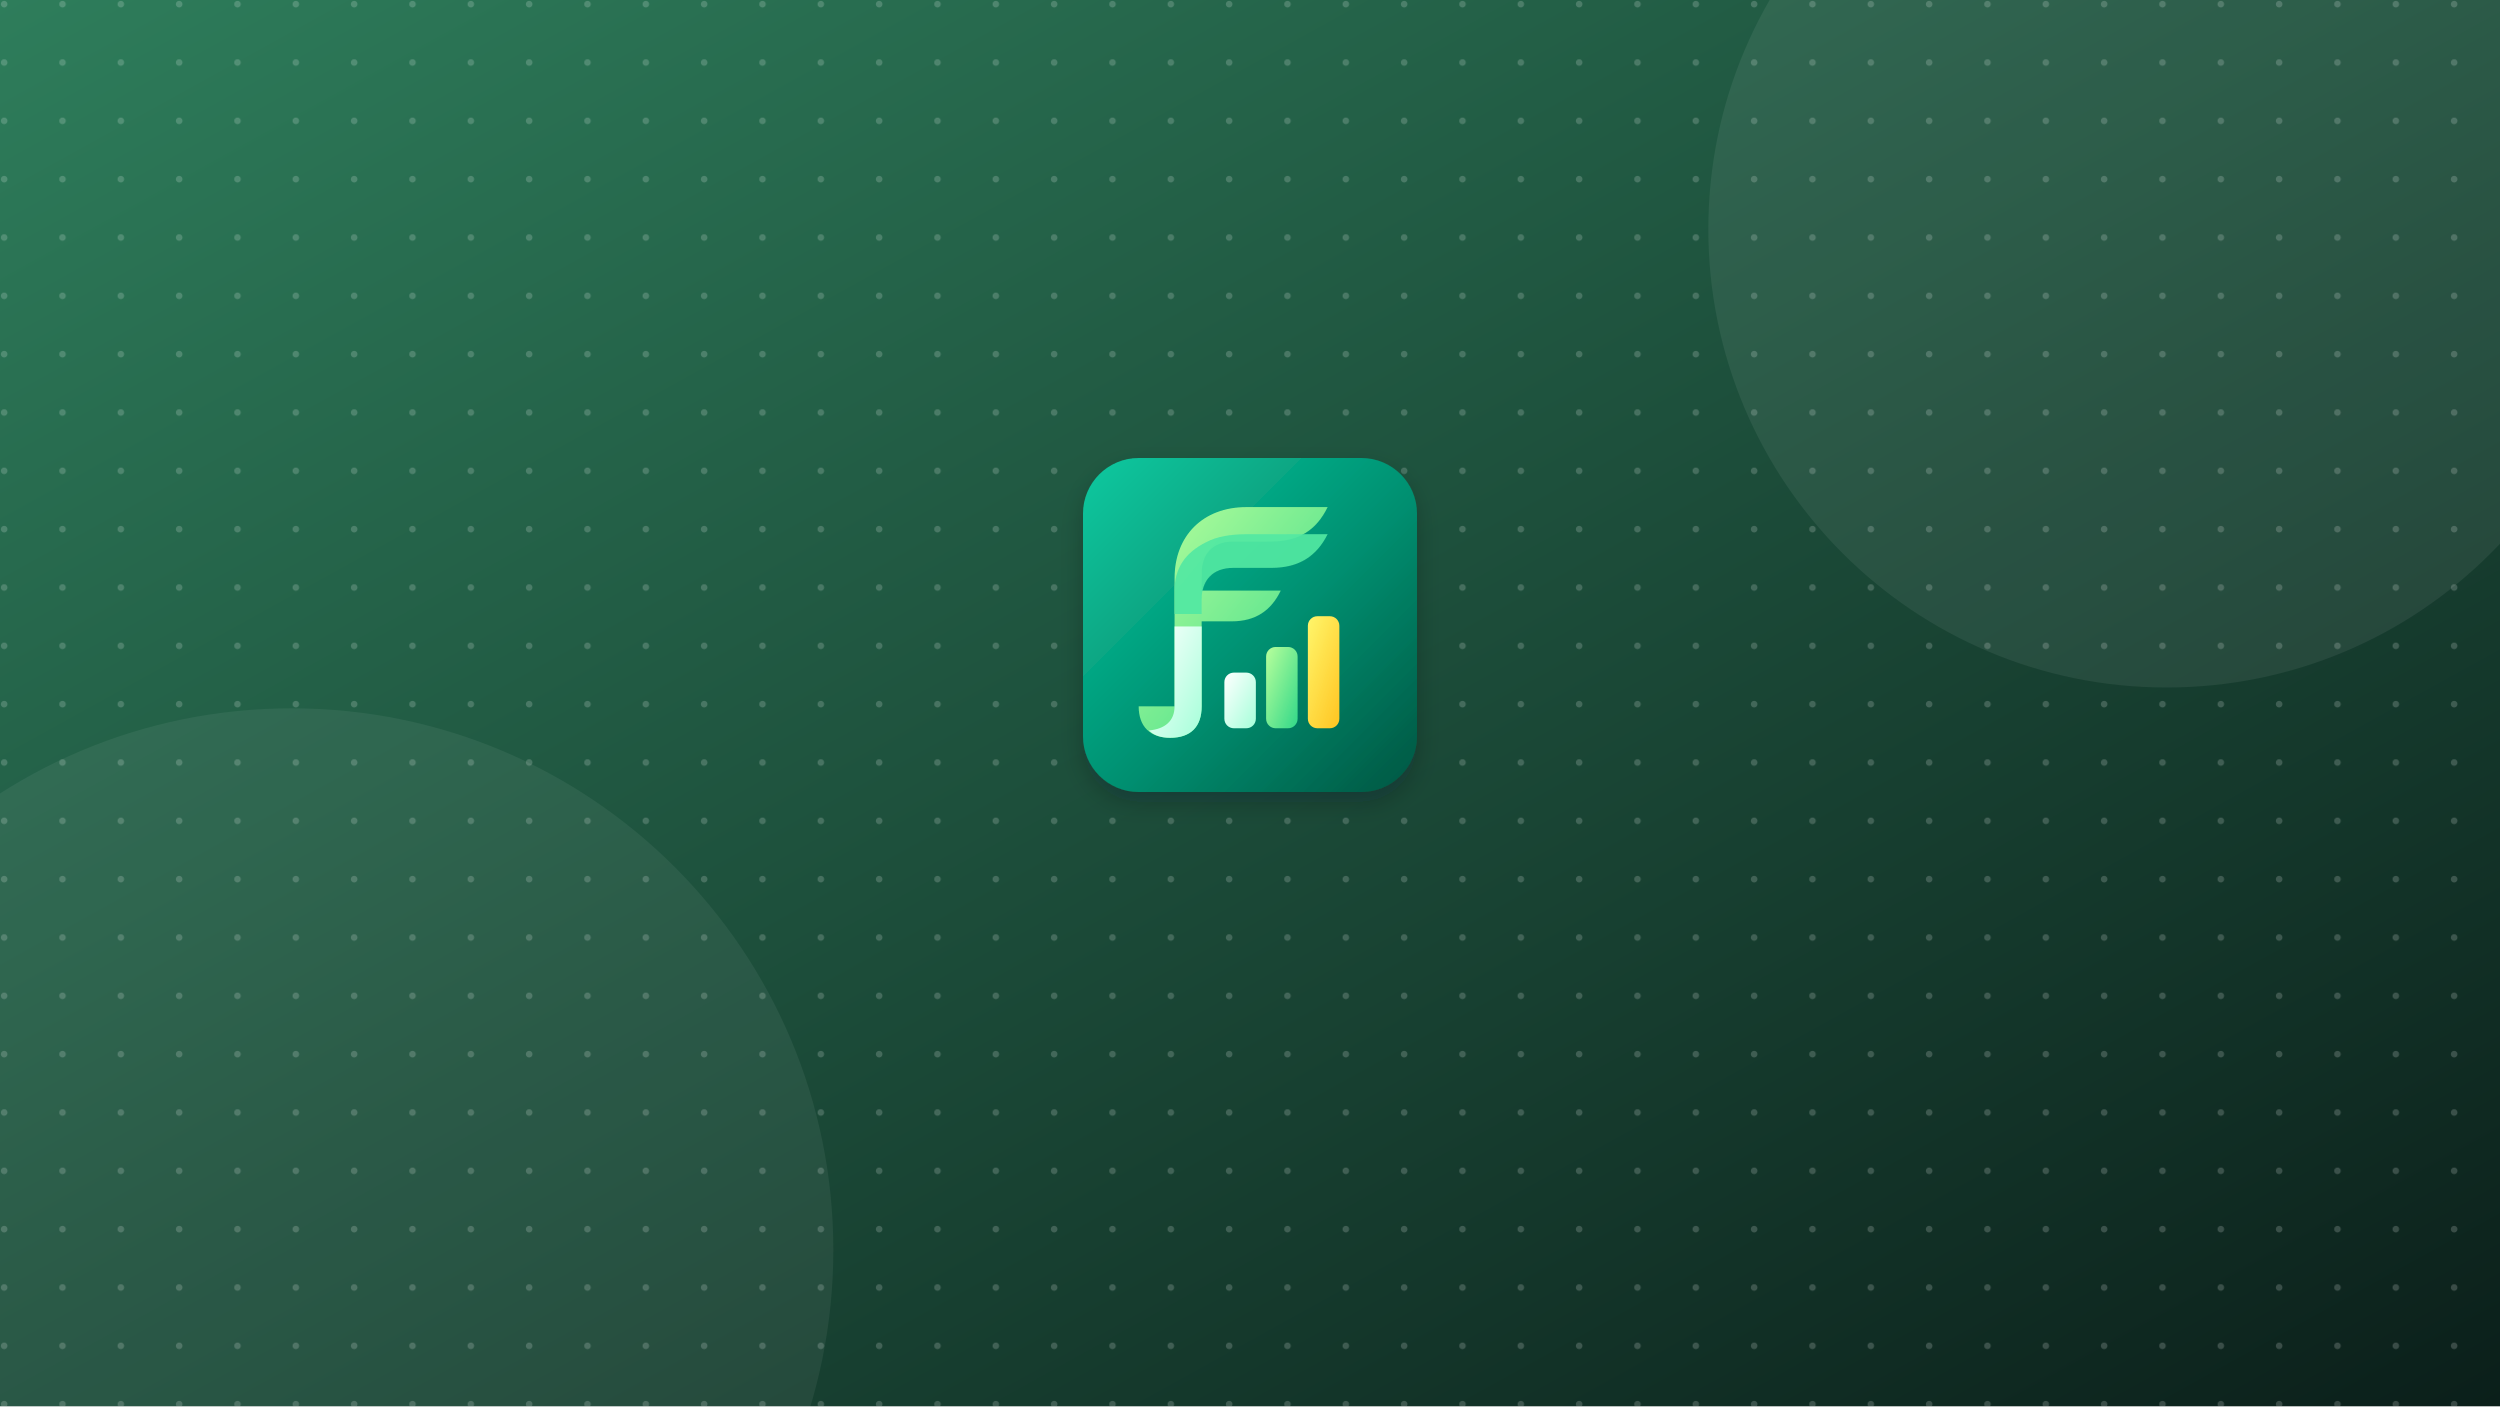
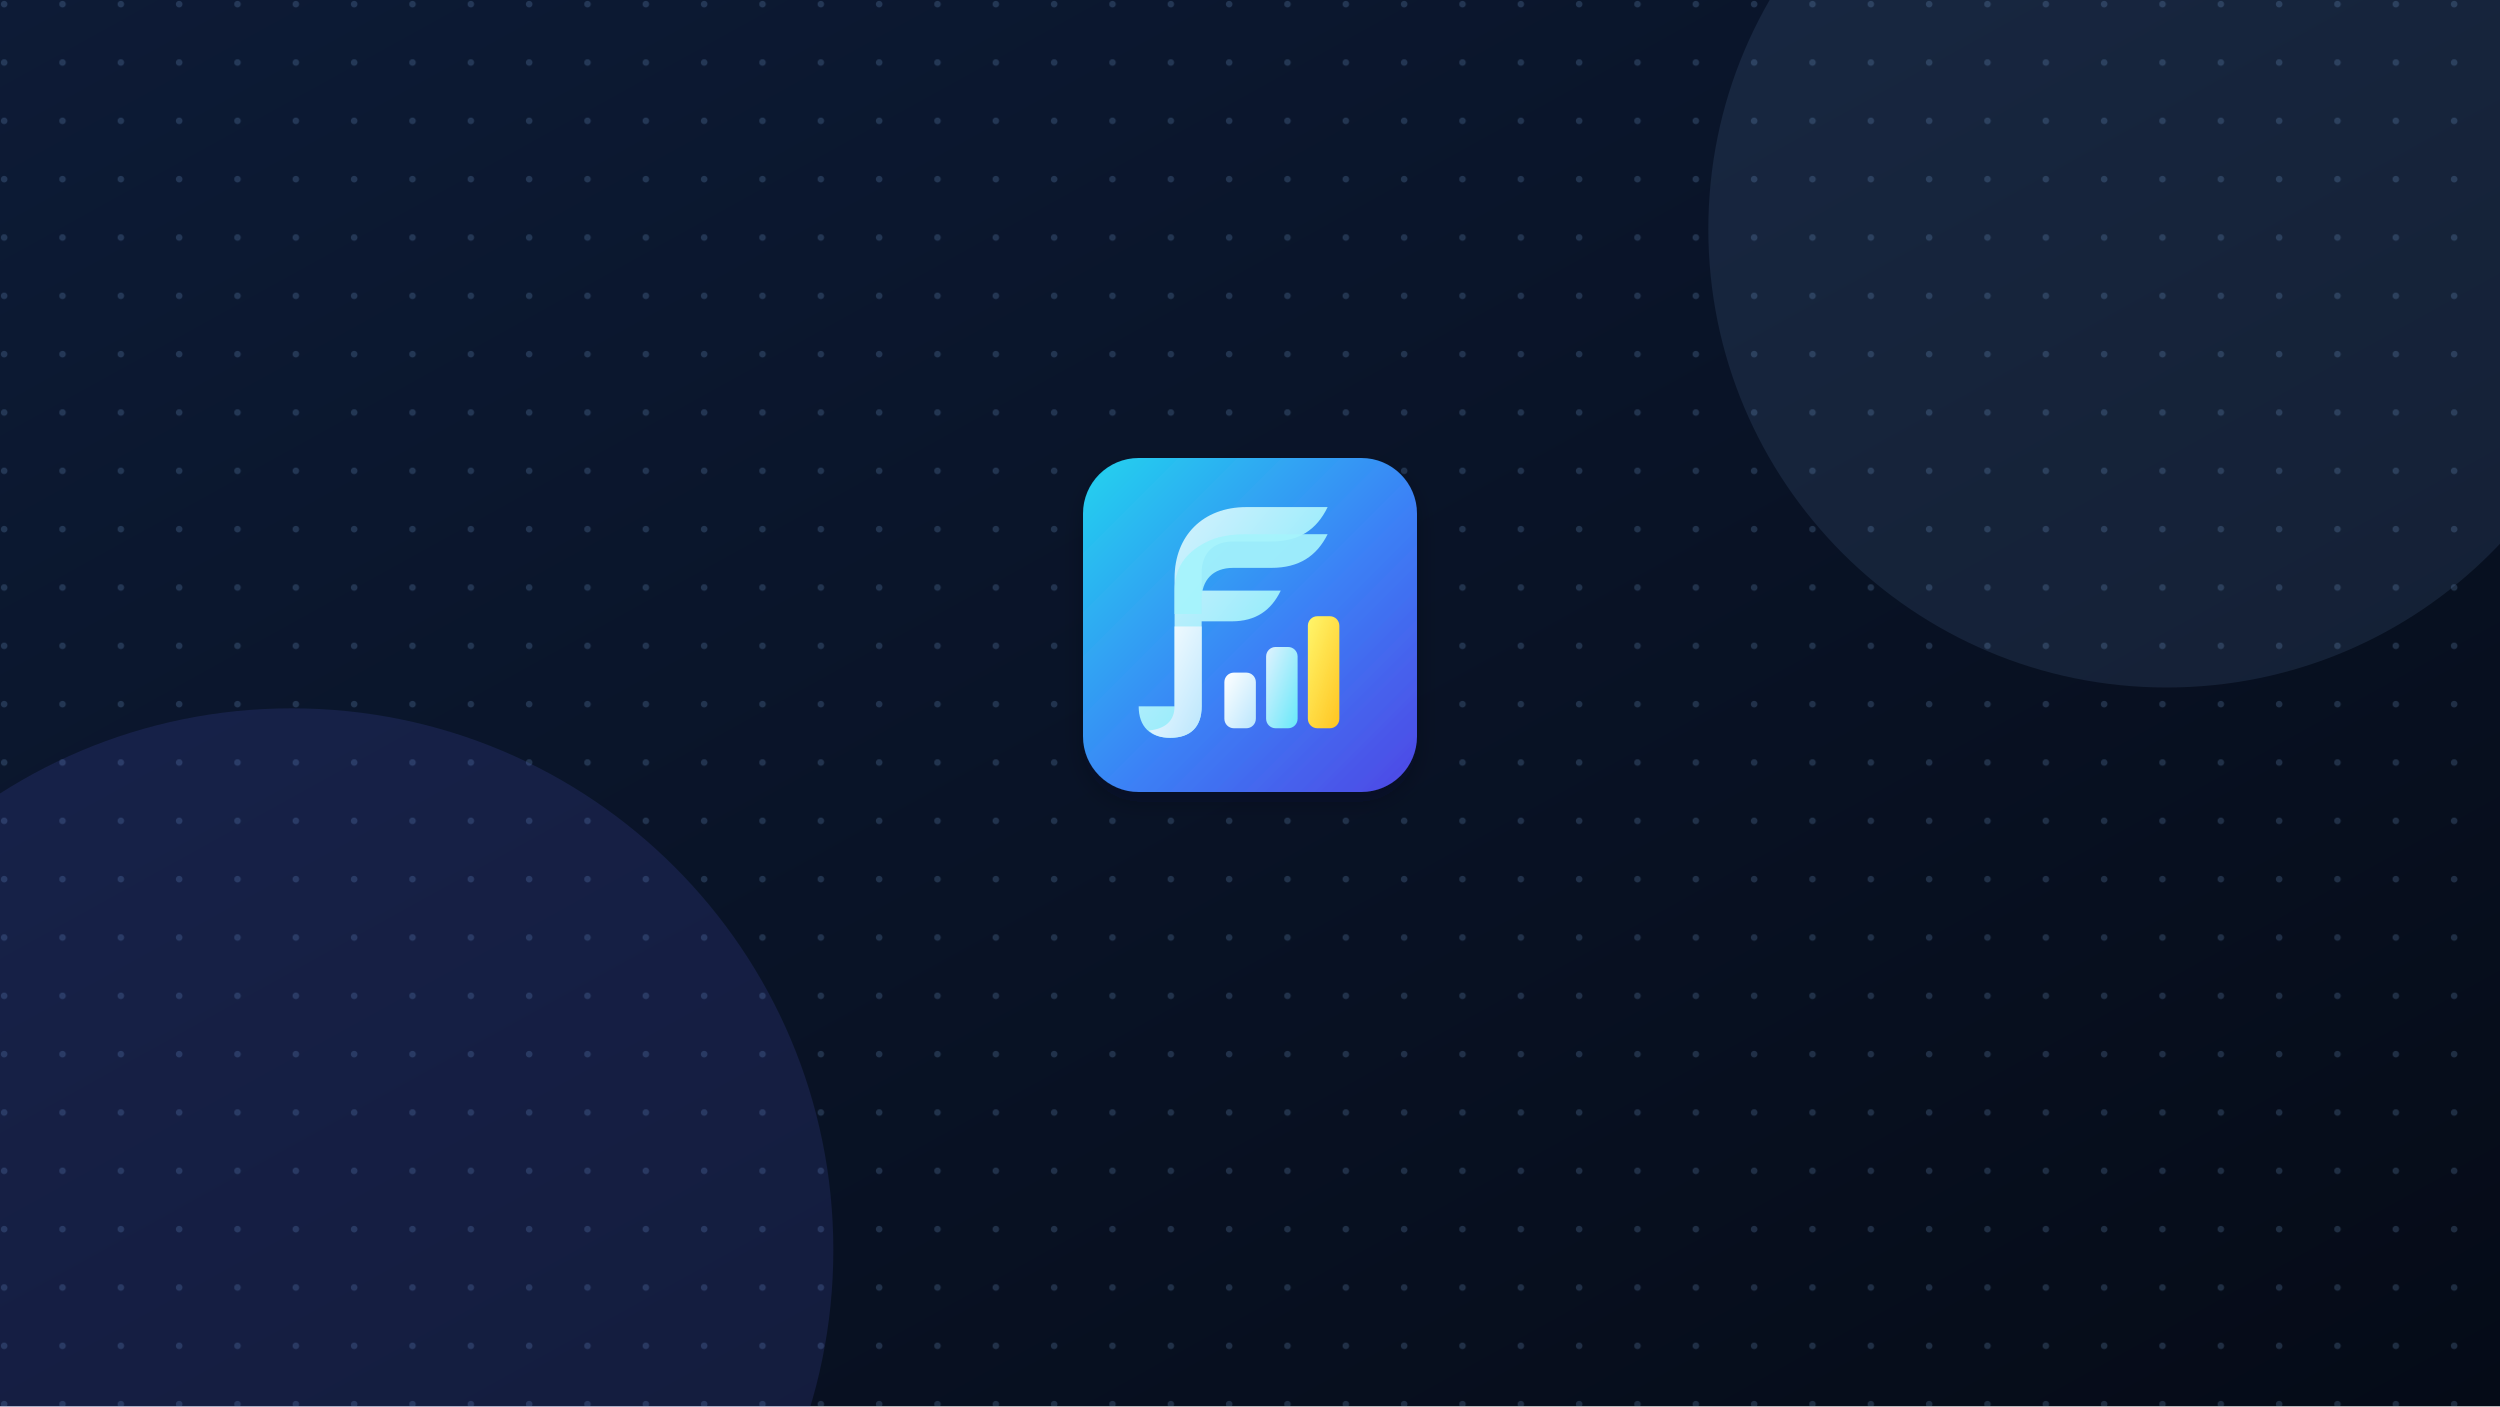
- <svg xmlns="http://www.w3.org/2000/svg" viewBox="0 0 1200 675" width="1200" height="675" role="img" aria-label="FinanceQuizApp">
+ <svg xmlns="http://www.w3.org/2000/svg" viewBox="0 0 1200 675" width="1200" height="675" role="img" aria-label="SmartFinanceQuiz">
  <defs>
    <linearGradient id="bg" x1="0" y1="0" x2="1" y2="1">
-       <stop offset="0" stop-color="#2e7d5b" />
-       <stop offset="1" stop-color="#0b1f1a" />
+       <stop offset="0" stop-color="#0d1b36" />
+       <stop offset="1" stop-color="#050b17" />
    </linearGradient>
    <linearGradient id="lgTile" x1="0" y1="0" x2="1" y2="1">
-       <stop offset="0" stop-color="#10C9A0" />
-       <stop offset="0.55" stop-color="#008F70" />
-       <stop offset="1" stop-color="#005642" />
+       <stop offset="0" stop-color="#22D3EE" />
+       <stop offset="0.55" stop-color="#3B82F6" />
+       <stop offset="1" stop-color="#4F46E5" />
    </linearGradient>
-     <linearGradient id="lgMint" x1="0" y1="0" x2="1" y2="1">
-       <stop offset="0" stop-color="#B8FF9B" />
-       <stop offset="1" stop-color="#32D889" />
+     <linearGradient id="lgCyan" x1="0" y1="0" x2="1" y2="1">
+       <stop offset="0" stop-color="#E0F2FE" />
+       <stop offset="1" stop-color="#67E8F9" />
    </linearGradient>
-     <linearGradient id="lgWhiteMint" x1="0" y1="0" x2="1" y2="1">
+     <linearGradient id="lgWhiteCyan" x1="0" y1="0" x2="1" y2="1">
      <stop offset="0" stop-color="#FFFFFF" />
-       <stop offset="1" stop-color="#A5FFD9" />
+       <stop offset="1" stop-color="#BAE6FD" />
    </linearGradient>
    <linearGradient id="lgGold" x1="0" y1="0" x2="0.8" y2="1">
      <stop offset="0" stop-color="#FFF66B" />
      <stop offset="1" stop-color="#FFC928" />
    </linearGradient>
    <pattern id="dots" width="28" height="28" patternUnits="userSpaceOnUse">
-       <circle cx="2" cy="2" r="1.6" fill="#ffffff" fill-opacity="0.18" />
+       <circle cx="2" cy="2" r="1.6" fill="#93c5fd" fill-opacity="0.18" />
    </pattern>
    <filter id="sh" x="-20%" y="-20%" width="140%" height="140%">
      <feDropShadow dx="0" dy="14" stdDeviation="16" flood-color="#0b1a24" flood-opacity="0.22" />
    </filter>
  </defs>
  <rect width="1200" height="675" fill="url(#bg)" />
  <rect width="1200" height="675" fill="url(#dots)" />
-   <circle cx="1040" cy="110" r="220" fill="#ffffff" fill-opacity="0.07" />
-   <circle cx="140" cy="600" r="260" fill="#ffffff" fill-opacity="0.06" />
+   <circle cx="1040" cy="110" r="220" fill="#93c5fd" fill-opacity="0.10" />
+   <circle cx="140" cy="600" r="260" fill="#6366f1" fill-opacity="0.14" />
  <g transform="translate(510 210) scale(0.3515625)" filter="url(#sh)">
    <rect x="28" y="28" width="456" height="456" rx="76" fill="url(#lgTile)" />
-     <path d="M153 367V192c0-58 39-97 98-97h111c-15 31-39 47-77 47h-52c-28 0-43 17-43 43v24h108c-13 27-34 42-67 42h-41v116c0 28-15 43-43 43-27 0-43-15-43-43Z" fill="url(#lgMint)" />
-     <path d="M153 209c0-31 15-52 43-66 15-8 34-11 56-11h110c-15 30-39 46-77 46h-52c-28 0-43 17-43 43v20h-37Z" fill="#53E8A2" opacity="0.92" />
-     <path d="M153 367V258h37v109c0 28-15 43-43 43-12 0-22-3-29-10 22-2 35-13 35-33Z" fill="url(#lgWhiteMint)" />
-     <rect x="221" y="321" width="43" height="76" rx="13" fill="url(#lgWhiteMint)" />
-     <rect x="278" y="286" width="43" height="111" rx="13" fill="url(#lgMint)" />
+     <path d="M153 367V192c0-58 39-97 98-97h111c-15 31-39 47-77 47h-52c-28 0-43 17-43 43v24h108c-13 27-34 42-67 42h-41v116c0 28-15 43-43 43-27 0-43-15-43-43Z" fill="url(#lgCyan)" />
+     <path d="M153 209c0-31 15-52 43-66 15-8 34-11 56-11h110c-15 30-39 46-77 46h-52c-28 0-43 17-43 43v20h-37Z" fill="#A5F3FC" opacity="0.92" />
+     <path d="M153 367V258h37v109c0 28-15 43-43 43-12 0-22-3-29-10 22-2 35-13 35-33Z" fill="url(#lgWhiteCyan)" />
+     <rect x="221" y="321" width="43" height="76" rx="13" fill="url(#lgWhiteCyan)" />
+     <rect x="278" y="286" width="43" height="111" rx="13" fill="url(#lgCyan)" />
    <rect x="335" y="244" width="43" height="153" rx="13" fill="url(#lgGold)" />
  </g>
</svg>
